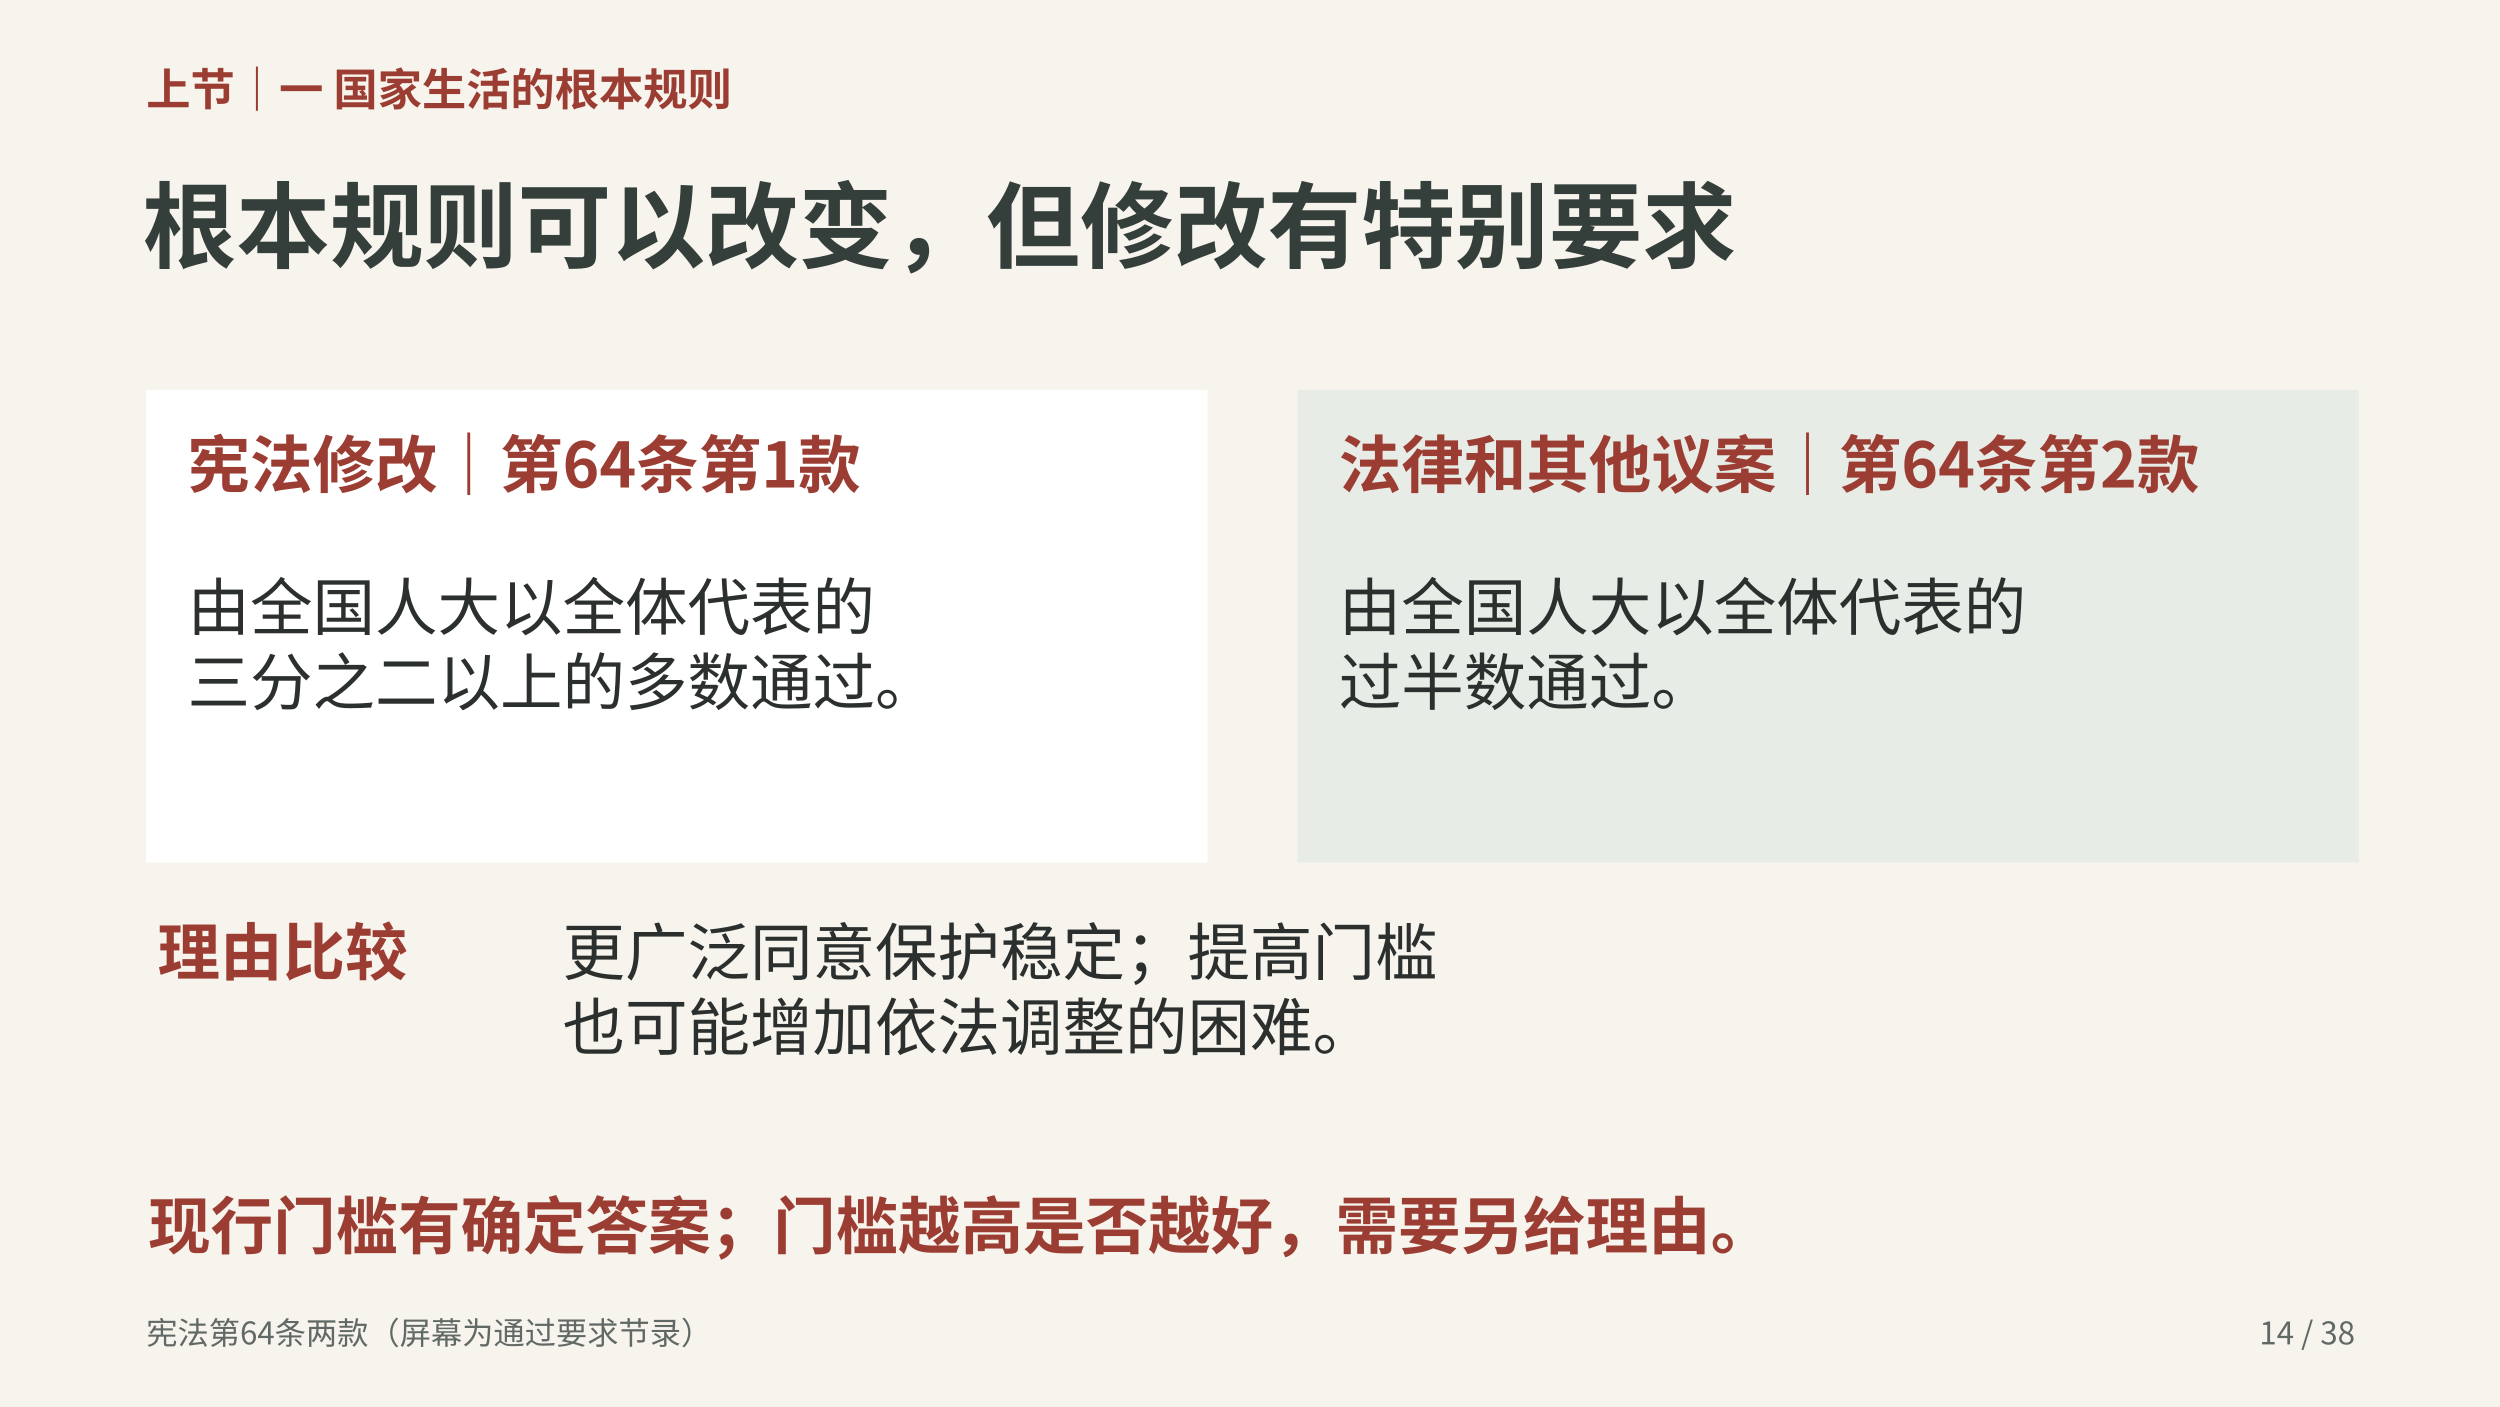
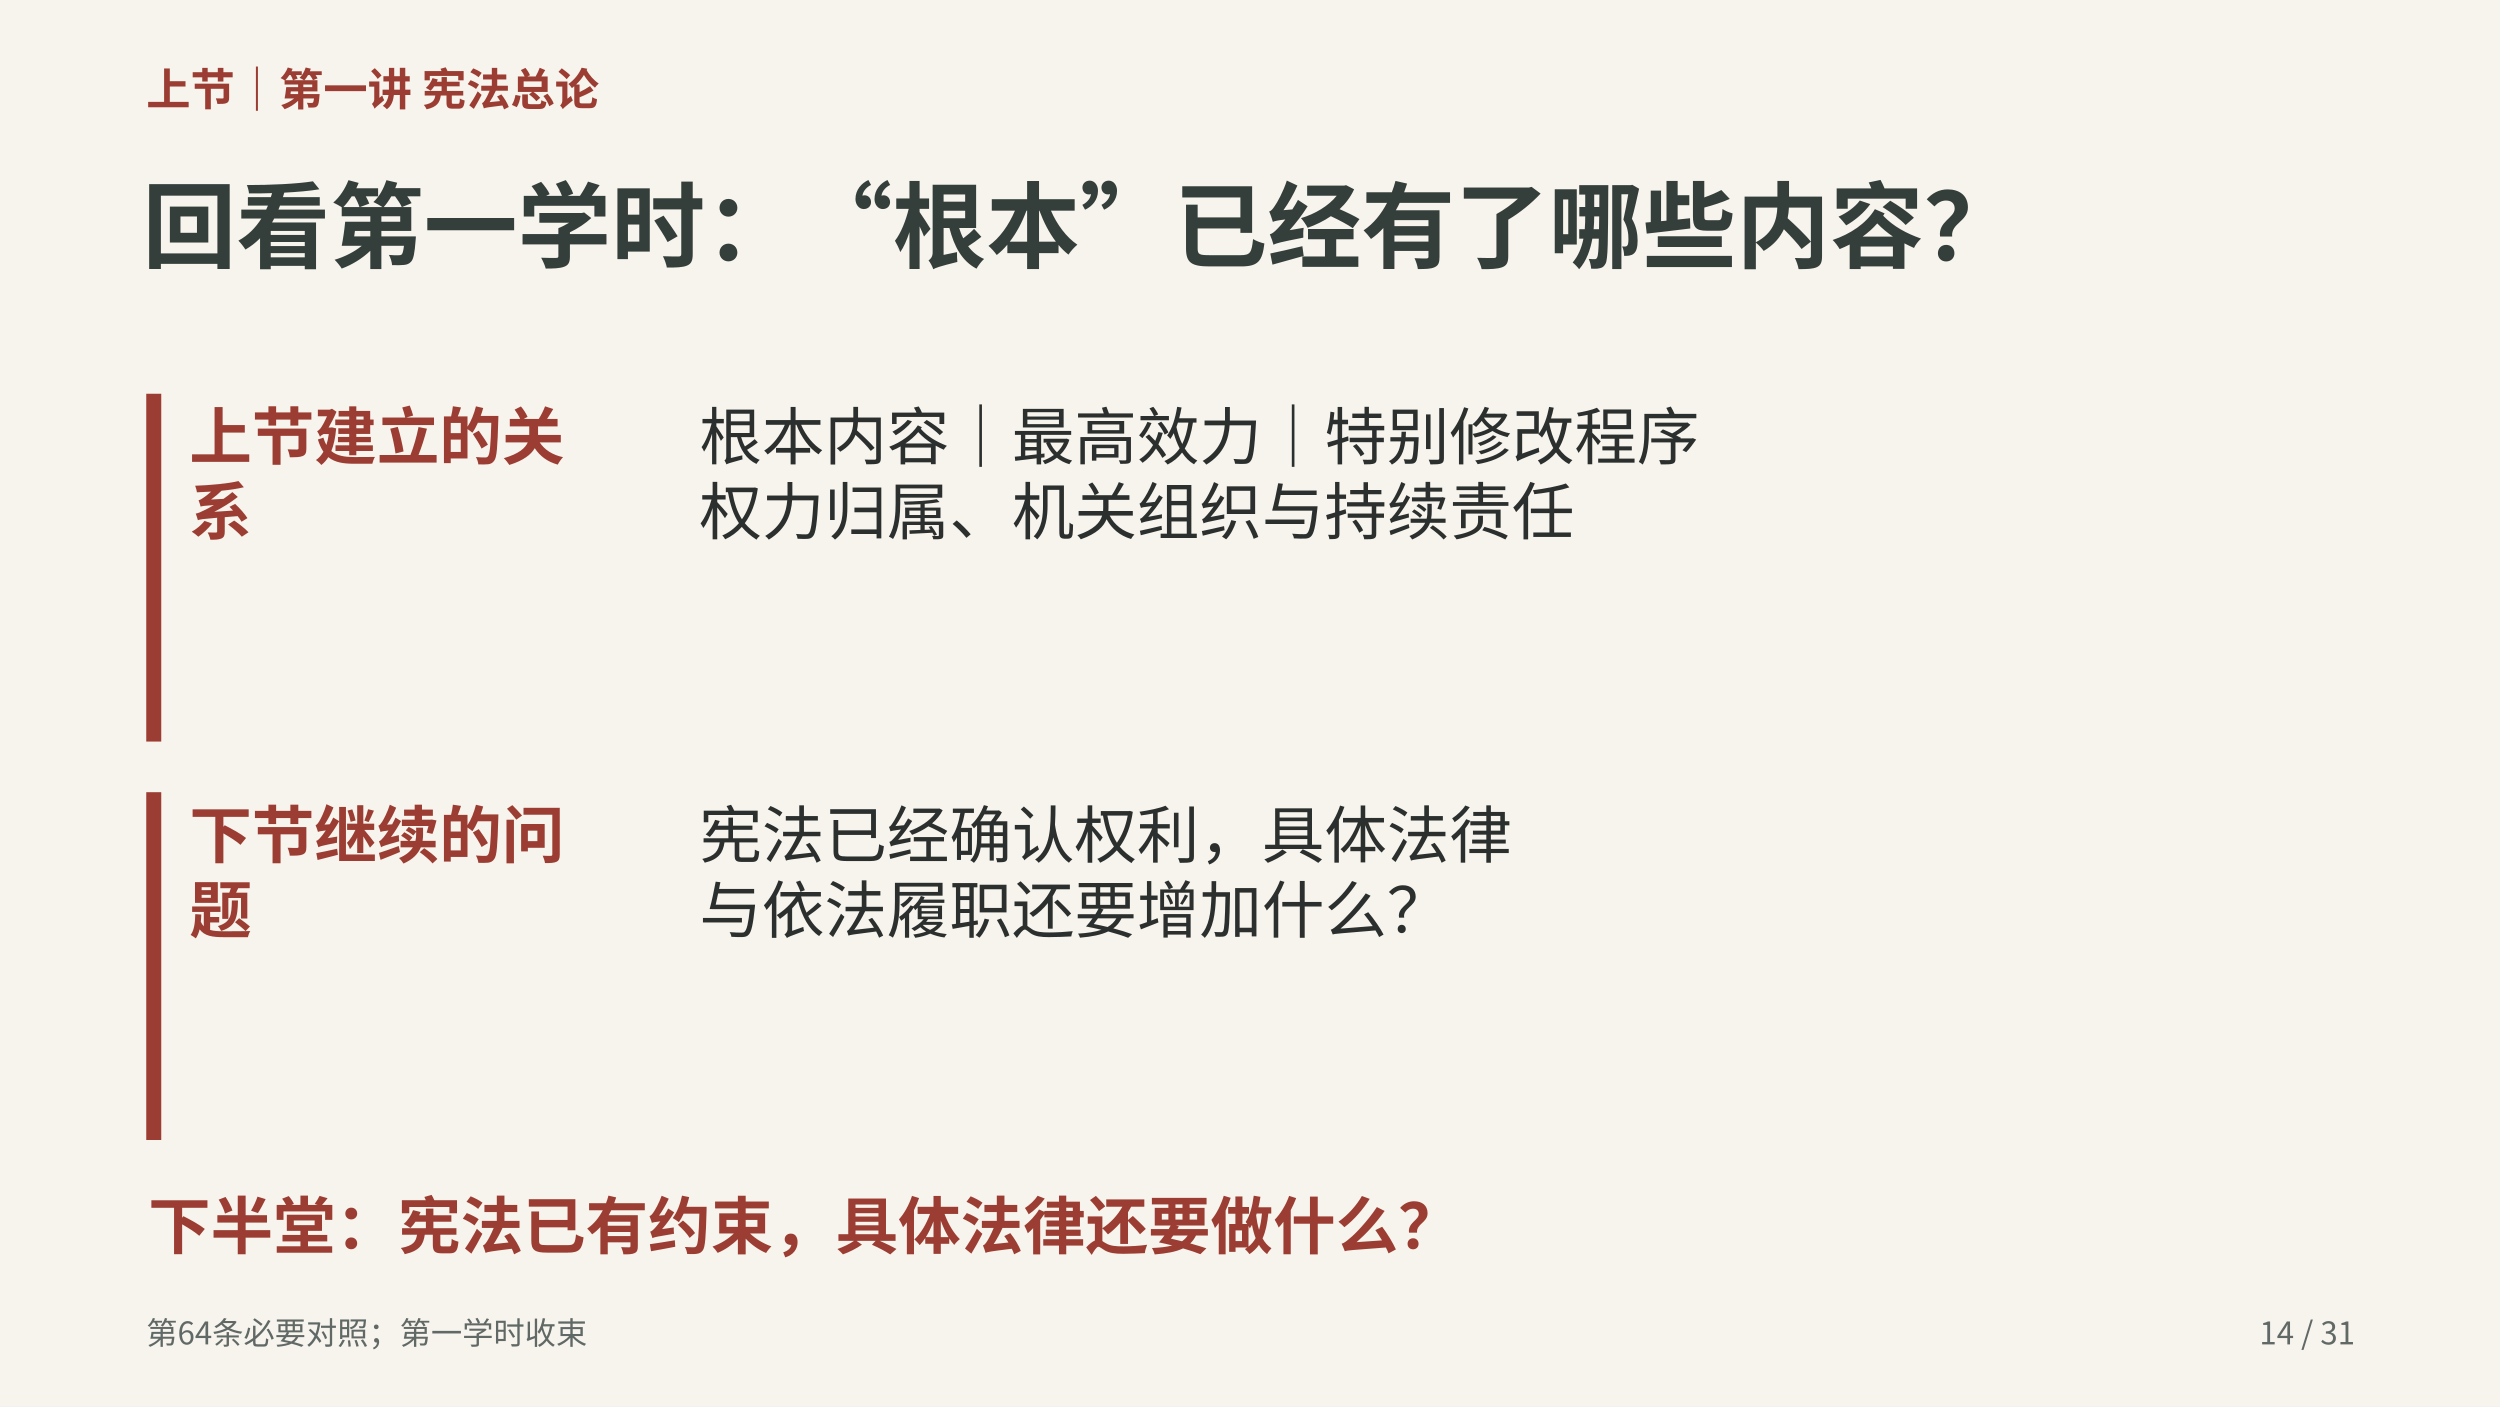
<svg xmlns="http://www.w3.org/2000/svg" viewBox="0 0 1600 900" width="1600" height="900">
  <defs>
    <marker id="arrow" viewBox="0 0 10 10" refX="8" refY="5" markerWidth="5" markerHeight="5" orient="auto-start-reverse">
      <path d="M 0 0 L 10 5 L 0 10 z" fill="#9B3D32" />
    </marker>
  </defs>
  <rect width="1600" height="900" fill="#F7F4ED" />
  <text x="93.6" y="67.5" font-family="Microsoft YaHei, Noto Sans CJK SC, sans-serif" font-size="28.333" font-weight="700" fill="#9B3D32" text-anchor="start">
-     <tspan x="93.6" dy="0">上节｜一 国家生活的根本规则</tspan>
+     <tspan x="93.6" dy="0">上节｜第一讲 宪法总论</tspan>
  </text>
  <text x="91.2" y="166.8" font-family="Microsoft YaHei, Noto Sans CJK SC, sans-serif" font-size="60" font-weight="700" fill="#343E3B" text-anchor="start">
-     <tspan x="91.2" dy="0">根本规则可以改变，但修改有特别要求</tspan>
+     <tspan x="91.2" dy="0">回看第一学时：“根本”已经有了哪些内容？</tspan>
  </text>
-   <rect x="93.6" y="249.6" width="679.2" height="302.4" fill="#FFFFFF" />
-   <text x="120" y="312" font-family="Microsoft YaHei, Noto Sans CJK SC, sans-serif" font-size="40" font-weight="700" fill="#9B3D32" text-anchor="start">
-     <tspan x="120" dy="0">宪法修改｜第64条第1款</tspan>
+   <rect x="93.6" y="252" width="9.6" height="222.6" fill="#9B3D32" />
+   <text x="121.2" y="294" font-family="Microsoft YaHei, Noto Sans CJK SC, sans-serif" font-size="40" font-weight="700" fill="#9B3D32" text-anchor="start">
+     <tspan x="121.2" dy="0">上节建立的关</tspan>
+     <tspan x="121.2" dy="48">系</tspan>
  </text>
-   <text x="120" y="403.2" font-family="Microsoft YaHei, Noto Sans CJK SC, sans-serif" font-size="40" font-weight="400" fill="#2B302F" text-anchor="start">
-     <tspan x="120" dy="0">由全国人大以全体代表的</tspan>
-     <tspan x="120" dy="48">三分之二以上的多数通过。</tspan>
+   <text x="447.6" y="294" font-family="Microsoft YaHei, Noto Sans CJK SC, sans-serif" font-size="40" font-weight="400" fill="#2B302F" text-anchor="start">
+     <tspan x="447.6" dy="0">根本内容｜最高效力｜特别修改程序</tspan>
+     <tspan x="447.6" dy="48">权力归属、机关组织与持续责任</tspan>
  </text>
-   <rect x="830.4" y="249.6" width="679.2" height="302.4" fill="#E8ECE6" />
-   <text x="856.8" y="312" font-family="Microsoft YaHei, Noto Sans CJK SC, sans-serif" font-size="40" font-weight="700" fill="#9B3D32" text-anchor="start">
-     <tspan x="856.8" dy="0">法律和其他议案｜第64条第2款</tspan>
+   <rect x="93.6" y="507" width="9.6" height="222.6" fill="#9B3D32" />
+   <text x="121.2" y="549" font-family="Microsoft YaHei, Noto Sans CJK SC, sans-serif" font-size="40" font-weight="700" fill="#9B3D32" text-anchor="start">
+     <tspan x="121.2" dy="0">下节继续的问</tspan>
+     <tspan x="121.2" dy="48">题</tspan>
  </text>
-   <text x="856.8" y="403.2" font-family="Microsoft YaHei, Noto Sans CJK SC, sans-serif" font-size="40" font-weight="400" fill="#2B302F" text-anchor="start">
-     <tspan x="856.8" dy="0">由全国人大以全体代表的</tspan>
-     <tspan x="856.8" dy="48">过半数通过。</tspan>
-   </text>
-   <text x="100.8" y="624" font-family="Microsoft YaHei, Noto Sans CJK SC, sans-serif" font-size="40" font-weight="700" fill="#9B3D32" text-anchor="start">
-     <tspan x="100.8" dy="0">理由比较</tspan>
-   </text>
-   <text x="360" y="624" font-family="Microsoft YaHei, Noto Sans CJK SC, sans-serif" font-size="40" font-weight="400" fill="#2B302F" text-anchor="start">
-     <tspan x="360" dy="0">更广泛同意保护稳定；提高门槛</tspan>
-     <tspan x="360" dy="48">也可能增加依法调整的困难。</tspan>
+   <text x="447.6" y="549" font-family="Microsoft YaHei, Noto Sans CJK SC, sans-serif" font-size="40" font-weight="400" fill="#2B302F" text-anchor="start">
+     <tspan x="447.6" dy="0">宪法已经确认权利，具体法律</tspan>
+     <tspan x="447.6" dy="48">与依法履职还要增加什么？</tspan>
  </text>
  <text x="94.8" y="799.2" font-family="Microsoft YaHei, Noto Sans CJK SC, sans-serif" font-size="40" font-weight="700" fill="#9B3D32" text-anchor="start">
-     <tspan x="94.8" dy="0">现行门槛有确定答案；门槛越高是否越好，需要另给理由。</tspan>
+     <tspan x="94.8" dy="0">下半堂：宪法已有约束，具体法律还要做什么？</tspan>
  </text>
  <text x="93.6" y="860.4" font-family="Microsoft YaHei, Noto Sans CJK SC, sans-serif" font-size="20" font-weight="400" fill="#616966" text-anchor="start">
-     <tspan x="93.6" dy="0">宪法第64条两款（屏幕为通过要求节录）</tspan>
+     <tspan x="93.6" dy="0">第64条必要对照；第一学时收束</tspan>
  </text>
  <text x="1507.2" y="860.4" font-family="Microsoft YaHei, Noto Sans CJK SC, sans-serif" font-size="20" font-weight="400" fill="#616966" text-anchor="end">
-     <tspan x="1507.2" dy="0">14 / 38</tspan>
+     <tspan x="1507.2" dy="0">14 / 31</tspan>
  </text>
</svg>
